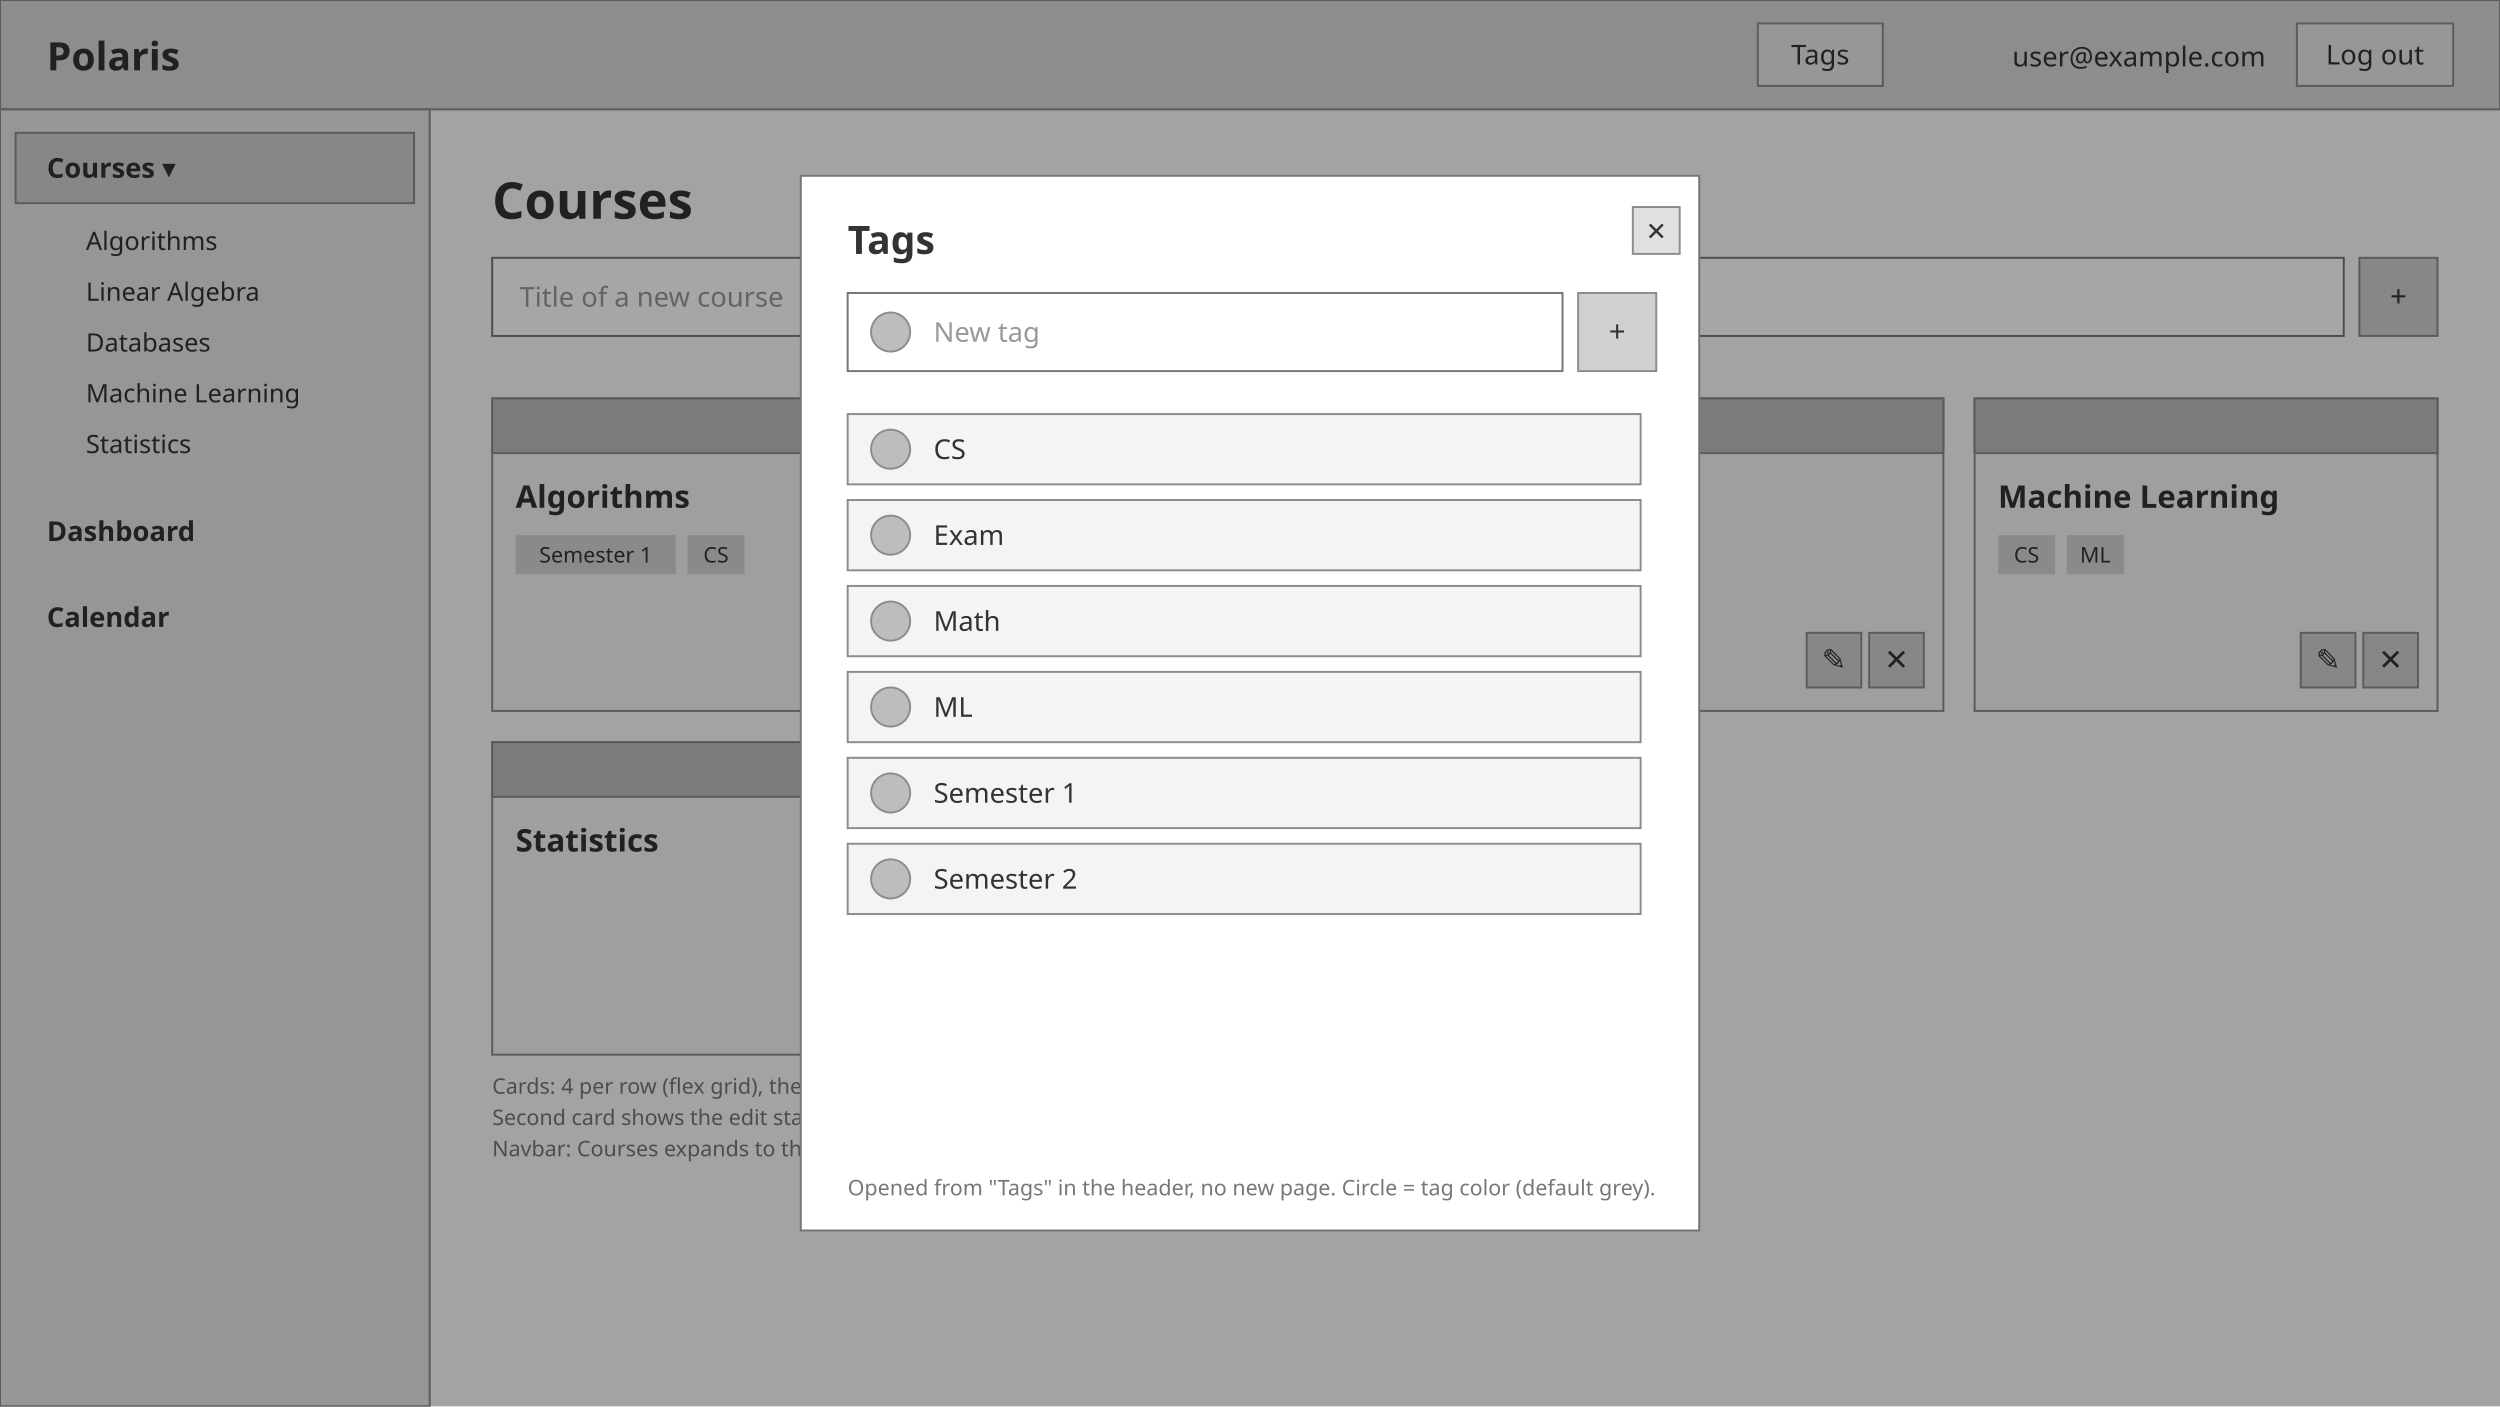
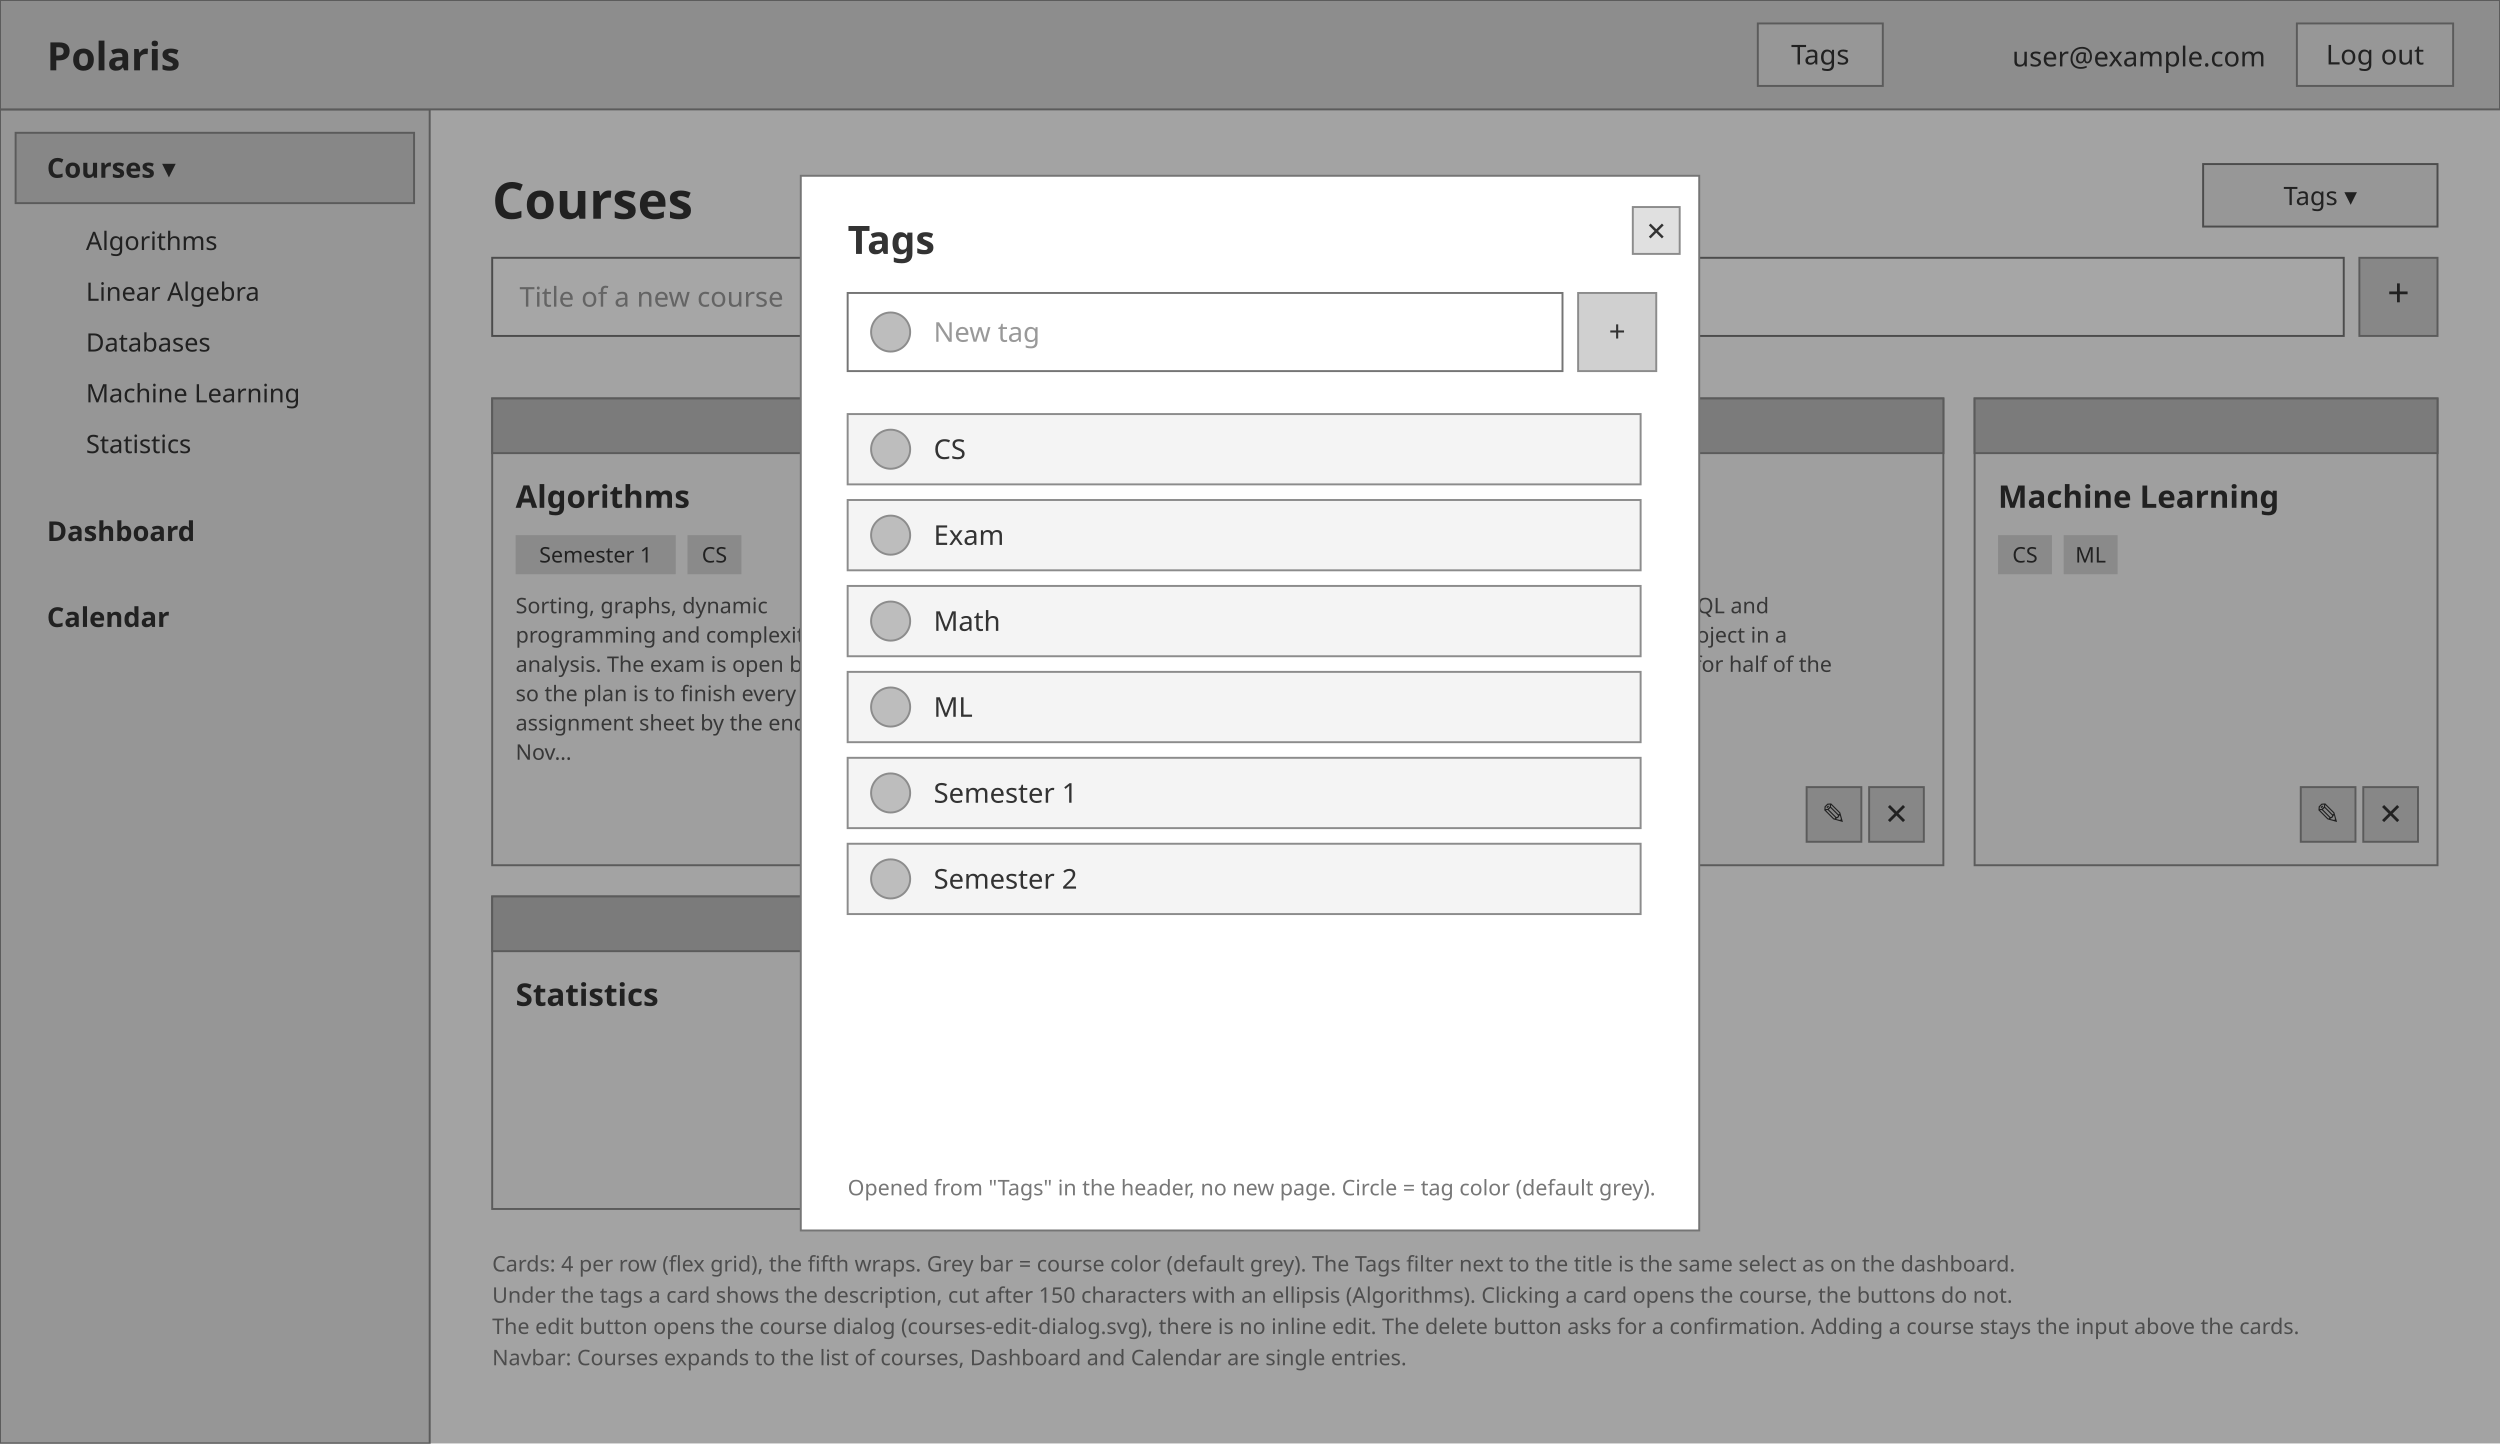
- <svg xmlns="http://www.w3.org/2000/svg" viewBox="0 0 1280 720" width="1280" height="720" font-family="sans-serif">
-   <rect x="0" y="0" width="1280" height="720" fill="#fafafa" stroke="none" />
+ <svg xmlns="http://www.w3.org/2000/svg" viewBox="0 0 1280 739" width="1280" height="739" font-family="sans-serif">
+   <rect x="0" y="0" width="1280" height="739" fill="#fafafa" stroke="none" />
+   <rect x="0" y="56" width="220" height="683" fill="#e6e6e6" stroke="#8c8c8c" />
  <rect x="0" y="0" width="1280" height="56" fill="#d9d9d9" stroke="#8c8c8c" />
  <text x="24" y="36" font-size="20" text-anchor="start" font-weight="bold" fill="#333">Polaris</text>
  <rect x="900" y="12" width="64" height="32" fill="#e8e8e8" stroke="#8c8c8c" />
  <text x="932" y="33" font-size="14" text-anchor="middle" font-weight="normal" fill="#333">Tags</text>
  <text x="1160" y="34" font-size="14" text-anchor="end" font-weight="normal" fill="#333">user@example.com</text>
  <rect x="1176" y="12" width="80" height="32" fill="#e8e8e8" stroke="#8c8c8c" />
  <text x="1216" y="33" font-size="14" text-anchor="middle" font-weight="normal" fill="#333">Log out</text>
-   <rect x="0" y="56" width="220" height="664" fill="#e6e6e6" stroke="#8c8c8c" />
  <rect x="8" y="68" width="204" height="36" fill="#cfcfcf" stroke="#8c8c8c" />
  <text x="24" y="91" font-size="14" text-anchor="start" font-weight="bold" fill="#333">Courses  ▾</text>
  <text x="44" y="128" font-size="13" text-anchor="start" font-weight="normal" fill="#333">Algorithms</text>
  <text x="44" y="154" font-size="13" text-anchor="start" font-weight="normal" fill="#333">Linear Algebra</text>
  <text x="44" y="180" font-size="13" text-anchor="start" font-weight="normal" fill="#333">Databases</text>
  <text x="44" y="206" font-size="13" text-anchor="start" font-weight="normal" fill="#333">Machine Learning</text>
  <text x="44" y="232" font-size="13" text-anchor="start" font-weight="normal" fill="#333">Statistics</text>
  <text x="24" y="277" font-size="14" text-anchor="start" font-weight="bold" fill="#333">Dashboard</text>
  <text x="24" y="321" font-size="14" text-anchor="start" font-weight="bold" fill="#333">Calendar</text>
  <text x="252" y="112" font-size="26" text-anchor="start" font-weight="bold" fill="#333">Courses</text>
+   <rect x="1128" y="84" width="120" height="32" fill="#e8e8e8" stroke="#757575" />
+   <text x="1188" y="105" font-size="13" text-anchor="middle" font-weight="normal" fill="#333">Tags  ▾</text>
  <rect x="252" y="132" width="948" height="40" fill="#ffffff" stroke="#757575" />
  <text x="266" y="157" font-size="14" text-anchor="start" font-weight="normal" fill="#999">Title of a new course</text>
  <rect x="1208" y="132" width="40" height="40" fill="#d0d0d0" stroke="#8c8c8c" />
-   <text x="1228.0" y="157.0" font-size="15" text-anchor="middle" font-weight="normal" fill="#333">+</text>
-   <rect x="252" y="204" width="237" height="160" fill="#f4f4f4" stroke="#8c8c8c" />
+   <text x="1228" y="157" font-size="20" text-anchor="middle" font-weight="normal" fill="#333">+</text>
+   <rect x="252" y="204" width="237" height="239" fill="#f4f4f4" stroke="#8c8c8c" />
  <rect x="252" y="204" width="237" height="28" fill="#bdbdbd" stroke="#8c8c8c" />
  <text x="264" y="260" font-size="16" text-anchor="start" font-weight="bold" fill="#333">Algorithms</text>
-   <rect x="264" y="274" width="82.0" height="20" fill="#d4d4d4" stroke="none" />
-   <text x="305.0" y="288" font-size="11" text-anchor="middle" font-weight="normal" fill="#333">Semester 1</text>
-   <rect x="352.0" y="274" width="29.2" height="20" fill="#d4d4d4" stroke="none" />
-   <text x="366.6" y="288" font-size="11" text-anchor="middle" font-weight="normal" fill="#333">CS</text>
-   <rect x="419" y="324" width="28" height="28" fill="#d0d0d0" stroke="#8c8c8c" />
-   <text x="433.0" y="343.0" font-size="15" text-anchor="middle" font-weight="normal" fill="#333">✎</text>
-   <rect x="451" y="324" width="28" height="28" fill="#d0d0d0" stroke="#8c8c8c" />
-   <text x="465.0" y="343.0" font-size="15" text-anchor="middle" font-weight="normal" fill="#333">✕</text>
-   <rect x="505" y="204" width="237" height="160" fill="#f4f4f4" stroke="#8c8c8c" />
+   <rect x="264" y="274" width="82" height="20" fill="#d4d4d4" stroke="none" />
+   <text x="305" y="288" font-size="11" text-anchor="middle" font-weight="normal" fill="#333">Semester 1</text>
+   <rect x="352" y="274" width="27.6" height="20" fill="#d4d4d4" stroke="none" />
+   <text x="365.8" y="288" font-size="11" text-anchor="middle" font-weight="normal" fill="#333">CS</text>
+   <text x="264" y="314" font-size="11" text-anchor="start" font-weight="normal" fill="#555">Sorting, graphs, dynamic</text>
+   <text x="264" y="329" font-size="11" text-anchor="start" font-weight="normal" fill="#555">programming and complexity</text>
+   <text x="264" y="344" font-size="11" text-anchor="start" font-weight="normal" fill="#555">analysis. The exam is open book,</text>
+   <text x="264" y="359" font-size="11" text-anchor="start" font-weight="normal" fill="#555">so the plan is to finish every</text>
+   <text x="264" y="374" font-size="11" text-anchor="start" font-weight="normal" fill="#555">assignment sheet by the end of</text>
+   <text x="264" y="389" font-size="11" text-anchor="start" font-weight="normal" fill="#555">Nov…</text>
+   <rect x="419" y="403" width="28" height="28" fill="#d0d0d0" stroke="#8c8c8c" />
+   <text x="433" y="422" font-size="15" text-anchor="middle" font-weight="normal" fill="#333">✎</text>
+   <rect x="451" y="403" width="28" height="28" fill="#d0d0d0" stroke="#8c8c8c" />
+   <text x="465" y="422" font-size="15" text-anchor="middle" font-weight="normal" fill="#333">✕</text>
+   <rect x="505" y="204" width="237" height="239" fill="#f4f4f4" stroke="#8c8c8c" />
  <rect x="505" y="204" width="237" height="28" fill="#bdbdbd" stroke="#8c8c8c" />
-   <rect x="517" y="242" width="213" height="28" fill="#ffffff" stroke="#757575" />
-   <text x="525" y="261" font-size="14" text-anchor="start" font-weight="normal" fill="#333">Linear Algebra</text>
-   <rect x="517" y="280" width="14" height="14" fill="#ffffff" stroke="#757575" />
-   <text x="524" y="292" font-size="12" text-anchor="middle" font-weight="normal" fill="#333">✓</text>
-   <text x="539" y="292" font-size="12" text-anchor="start" font-weight="normal" fill="#333">Semester 1</text>
-   <rect x="517" y="300" width="14" height="14" fill="#ffffff" stroke="#757575" />
-   <text x="539" y="312" font-size="12" text-anchor="start" font-weight="normal" fill="#333">Semester 2</text>
-   <rect x="517" y="320" width="14" height="14" fill="#ffffff" stroke="#757575" />
-   <text x="524" y="332" font-size="12" text-anchor="middle" font-weight="normal" fill="#333">✓</text>
-   <text x="539" y="332" font-size="12" text-anchor="start" font-weight="normal" fill="#333">Math</text>
-   <rect x="672" y="324" width="28" height="28" fill="#d0d0d0" stroke="#8c8c8c" />
-   <text x="686.0" y="343.0" font-size="15" text-anchor="middle" font-weight="normal" fill="#333">✓</text>
-   <rect x="704" y="324" width="28" height="28" fill="#d0d0d0" stroke="#8c8c8c" />
-   <text x="718.0" y="343.0" font-size="15" text-anchor="middle" font-weight="normal" fill="#333">✕</text>
-   <rect x="758" y="204" width="237" height="160" fill="#f4f4f4" stroke="#8c8c8c" />
+   <text x="517" y="260" font-size="16" text-anchor="start" font-weight="bold" fill="#333">Linear Algebra</text>
+   <rect x="517" y="274" width="82" height="20" fill="#d4d4d4" stroke="none" />
+   <text x="558" y="288" font-size="11" text-anchor="middle" font-weight="normal" fill="#333">Semester 1</text>
+   <rect x="605" y="274" width="41.2" height="20" fill="#d4d4d4" stroke="none" />
+   <text x="625.6" y="288" font-size="11" text-anchor="middle" font-weight="normal" fill="#333">Math</text>
+   <text x="517" y="314" font-size="11" text-anchor="start" font-weight="normal" fill="#555">Vectors, matrices and eigenvalues.</text>
+   <text x="517" y="329" font-size="11" text-anchor="start" font-weight="normal" fill="#555">Weekly sheets, no exam.</text>
+   <rect x="672" y="403" width="28" height="28" fill="#d0d0d0" stroke="#8c8c8c" />
+   <text x="686" y="422" font-size="15" text-anchor="middle" font-weight="normal" fill="#333">✎</text>
+   <rect x="704" y="403" width="28" height="28" fill="#d0d0d0" stroke="#8c8c8c" />
+   <text x="718" y="422" font-size="15" text-anchor="middle" font-weight="normal" fill="#333">✕</text>
+   <rect x="758" y="204" width="237" height="239" fill="#f4f4f4" stroke="#8c8c8c" />
  <rect x="758" y="204" width="237" height="28" fill="#bdbdbd" stroke="#8c8c8c" />
  <text x="770" y="260" font-size="16" text-anchor="start" font-weight="bold" fill="#333">Databases</text>
-   <rect x="770" y="274" width="82.0" height="20" fill="#d4d4d4" stroke="none" />
-   <text x="811.0" y="288" font-size="11" text-anchor="middle" font-weight="normal" fill="#333">Semester 2</text>
-   <rect x="925" y="324" width="28" height="28" fill="#d0d0d0" stroke="#8c8c8c" />
-   <text x="939.0" y="343.0" font-size="15" text-anchor="middle" font-weight="normal" fill="#333">✎</text>
-   <rect x="957" y="324" width="28" height="28" fill="#d0d0d0" stroke="#8c8c8c" />
-   <text x="971.0" y="343.0" font-size="15" text-anchor="middle" font-weight="normal" fill="#333">✕</text>
-   <rect x="1011" y="204" width="237" height="160" fill="#f4f4f4" stroke="#8c8c8c" />
+   <rect x="770" y="274" width="82" height="20" fill="#d4d4d4" stroke="none" />
+   <text x="811" y="288" font-size="11" text-anchor="middle" font-weight="normal" fill="#333">Semester 2</text>
+   <text x="770" y="314" font-size="11" text-anchor="start" font-weight="normal" fill="#555">Relational model, SQL and</text>
+   <text x="770" y="329" font-size="11" text-anchor="start" font-weight="normal" fill="#555">normalization. A project in a</text>
+   <text x="770" y="344" font-size="11" text-anchor="start" font-weight="normal" fill="#555">small team counts for half of the</text>
+   <text x="770" y="359" font-size="11" text-anchor="start" font-weight="normal" fill="#555">grade.</text>
+   <rect x="925" y="403" width="28" height="28" fill="#d0d0d0" stroke="#8c8c8c" />
+   <text x="939" y="422" font-size="15" text-anchor="middle" font-weight="normal" fill="#333">✎</text>
+   <rect x="957" y="403" width="28" height="28" fill="#d0d0d0" stroke="#8c8c8c" />
+   <text x="971" y="422" font-size="15" text-anchor="middle" font-weight="normal" fill="#333">✕</text>
+   <rect x="1011" y="204" width="237" height="239" fill="#f4f4f4" stroke="#8c8c8c" />
  <rect x="1011" y="204" width="237" height="28" fill="#bdbdbd" stroke="#8c8c8c" />
  <text x="1023" y="260" font-size="16" text-anchor="start" font-weight="bold" fill="#333">Machine Learning</text>
-   <rect x="1023" y="274" width="29.2" height="20" fill="#d4d4d4" stroke="none" />
-   <text x="1037.6" y="288" font-size="11" text-anchor="middle" font-weight="normal" fill="#333">CS</text>
-   <rect x="1058.2" y="274" width="29.2" height="20" fill="#d4d4d4" stroke="none" />
-   <text x="1072.8" y="288" font-size="11" text-anchor="middle" font-weight="normal" fill="#333">ML</text>
-   <rect x="1178" y="324" width="28" height="28" fill="#d0d0d0" stroke="#8c8c8c" />
-   <text x="1192.0" y="343.0" font-size="15" text-anchor="middle" font-weight="normal" fill="#333">✎</text>
-   <rect x="1210" y="324" width="28" height="28" fill="#d0d0d0" stroke="#8c8c8c" />
-   <text x="1224.0" y="343.0" font-size="15" text-anchor="middle" font-weight="normal" fill="#333">✕</text>
-   <rect x="252" y="380" width="237" height="160" fill="#f4f4f4" stroke="#8c8c8c" />
-   <rect x="252" y="380" width="237" height="28" fill="#bdbdbd" stroke="#8c8c8c" />
-   <text x="264" y="436" font-size="16" text-anchor="start" font-weight="bold" fill="#333">Statistics</text>
-   <rect x="419" y="500" width="28" height="28" fill="#d0d0d0" stroke="#8c8c8c" />
-   <text x="433.0" y="519.0" font-size="15" text-anchor="middle" font-weight="normal" fill="#333">✎</text>
-   <rect x="451" y="500" width="28" height="28" fill="#d0d0d0" stroke="#8c8c8c" />
-   <text x="465.0" y="519.0" font-size="15" text-anchor="middle" font-weight="normal" fill="#333">✕</text>
-   <text x="252" y="560" font-size="11" text-anchor="start" font-weight="normal" fill="#777">Cards: 4 per row (flex grid), the fifth wraps. Grey bar = course color (default grey).</text>
-   <text x="252" y="576" font-size="11" text-anchor="start" font-weight="normal" fill="#777">Second card shows the edit state: title becomes an input, tags become checkboxes, buttons save / cancel (assumed).</text>
-   <text x="252" y="592" font-size="11" text-anchor="start" font-weight="normal" fill="#777">Navbar: Courses expands to the list of courses, Dashboard and Calendar are single entries.</text>
-   <rect x="0" y="0" width="1280" height="720" fill="#000000" stroke="none" opacity="0.35" />
+   <rect x="1023" y="274" width="27.6" height="20" fill="#d4d4d4" stroke="none" />
+   <text x="1036.8" y="288" font-size="11" text-anchor="middle" font-weight="normal" fill="#333">CS</text>
+   <rect x="1056.6" y="274" width="27.6" height="20" fill="#d4d4d4" stroke="none" />
+   <text x="1070.4" y="288" font-size="11" text-anchor="middle" font-weight="normal" fill="#333">ML</text>
+   <rect x="1178" y="403" width="28" height="28" fill="#d0d0d0" stroke="#8c8c8c" />
+   <text x="1192" y="422" font-size="15" text-anchor="middle" font-weight="normal" fill="#333">✎</text>
+   <rect x="1210" y="403" width="28" height="28" fill="#d0d0d0" stroke="#8c8c8c" />
+   <text x="1224" y="422" font-size="15" text-anchor="middle" font-weight="normal" fill="#333">✕</text>
+   <rect x="252" y="459" width="237" height="160" fill="#f4f4f4" stroke="#8c8c8c" />
+   <rect x="252" y="459" width="237" height="28" fill="#bdbdbd" stroke="#8c8c8c" />
+   <text x="264" y="515" font-size="16" text-anchor="start" font-weight="bold" fill="#333">Statistics</text>
+   <rect x="419" y="579" width="28" height="28" fill="#d0d0d0" stroke="#8c8c8c" />
+   <text x="433" y="598" font-size="15" text-anchor="middle" font-weight="normal" fill="#333">✎</text>
+   <rect x="451" y="579" width="28" height="28" fill="#d0d0d0" stroke="#8c8c8c" />
+   <text x="465" y="598" font-size="15" text-anchor="middle" font-weight="normal" fill="#333">✕</text>
+   <text x="252" y="651" font-size="11" text-anchor="start" font-weight="normal" fill="#777">Cards: 4 per row (flex grid), the fifth wraps. Grey bar = course color (default grey). The Tags filter next to the title is the same select as on the dashboard.</text>
+   <text x="252" y="667" font-size="11" text-anchor="start" font-weight="normal" fill="#777">Under the tags a card shows the description, cut after 150 characters with an ellipsis (Algorithms). Clicking a card opens the course, the buttons do not.</text>
+   <text x="252" y="683" font-size="11" text-anchor="start" font-weight="normal" fill="#777">The edit button opens the course dialog (courses-edit-dialog.svg), there is no inline edit. The delete button asks for a confirmation. Adding a course stays the input above the cards.</text>
+   <text x="252" y="699" font-size="11" text-anchor="start" font-weight="normal" fill="#777">Navbar: Courses expands to the list of courses, Dashboard and Calendar are single entries.</text>
+   <rect x="0" y="0" width="1280" height="739" fill="#000000" stroke="none" opacity="0.35" />
  <rect x="410" y="90" width="460" height="540" fill="#ffffff" stroke="#757575" />
  <text x="434" y="130" font-size="20" text-anchor="start" font-weight="bold" fill="#333">Tags</text>
  <rect x="836" y="106" width="24" height="24" fill="#e0e0e0" stroke="#8c8c8c" />
  <text x="848" y="123" font-size="13" text-anchor="middle" font-weight="normal" fill="#333">✕</text>
  <rect x="434" y="150" width="366" height="40" fill="#ffffff" stroke="#757575" />
  <circle cx="456" cy="170" r="10" fill="#bdbdbd" stroke="#8c8c8c" />
  <text x="478" y="175" font-size="14" text-anchor="start" font-weight="normal" fill="#999">New tag</text>
  <rect x="808" y="150" width="40" height="40" fill="#d0d0d0" stroke="#8c8c8c" />
-   <text x="828.0" y="175.0" font-size="15" text-anchor="middle" font-weight="normal" fill="#333">+</text>
+   <text x="828" y="175" font-size="15" text-anchor="middle" font-weight="normal" fill="#333">+</text>
  <rect x="434" y="212" width="406" height="36" fill="#f4f4f4" stroke="#8c8c8c" />
  <circle cx="456" cy="230" r="10" fill="#bdbdbd" stroke="#8c8c8c" />
  <text x="478" y="235" font-size="14" text-anchor="start" font-weight="normal" fill="#333">CS</text>
  <rect x="434" y="256" width="406" height="36" fill="#f4f4f4" stroke="#8c8c8c" />
  <circle cx="456" cy="274" r="10" fill="#bdbdbd" stroke="#8c8c8c" />
  <text x="478" y="279" font-size="14" text-anchor="start" font-weight="normal" fill="#333">Exam</text>
  <rect x="434" y="300" width="406" height="36" fill="#f4f4f4" stroke="#8c8c8c" />
  <circle cx="456" cy="318" r="10" fill="#bdbdbd" stroke="#8c8c8c" />
  <text x="478" y="323" font-size="14" text-anchor="start" font-weight="normal" fill="#333">Math</text>
  <rect x="434" y="344" width="406" height="36" fill="#f4f4f4" stroke="#8c8c8c" />
  <circle cx="456" cy="362" r="10" fill="#bdbdbd" stroke="#8c8c8c" />
  <text x="478" y="367" font-size="14" text-anchor="start" font-weight="normal" fill="#333">ML</text>
  <rect x="434" y="388" width="406" height="36" fill="#f4f4f4" stroke="#8c8c8c" />
  <circle cx="456" cy="406" r="10" fill="#bdbdbd" stroke="#8c8c8c" />
  <text x="478" y="411" font-size="14" text-anchor="start" font-weight="normal" fill="#333">Semester 1</text>
  <rect x="434" y="432" width="406" height="36" fill="#f4f4f4" stroke="#8c8c8c" />
  <circle cx="456" cy="450" r="10" fill="#bdbdbd" stroke="#8c8c8c" />
  <text x="478" y="455" font-size="14" text-anchor="start" font-weight="normal" fill="#333">Semester 2</text>
  <text x="434" y="612" font-size="11" text-anchor="start" font-weight="normal" fill="#777">Opened from "Tags" in the header, no new page. Circle = tag color (default grey).</text>
</svg>
